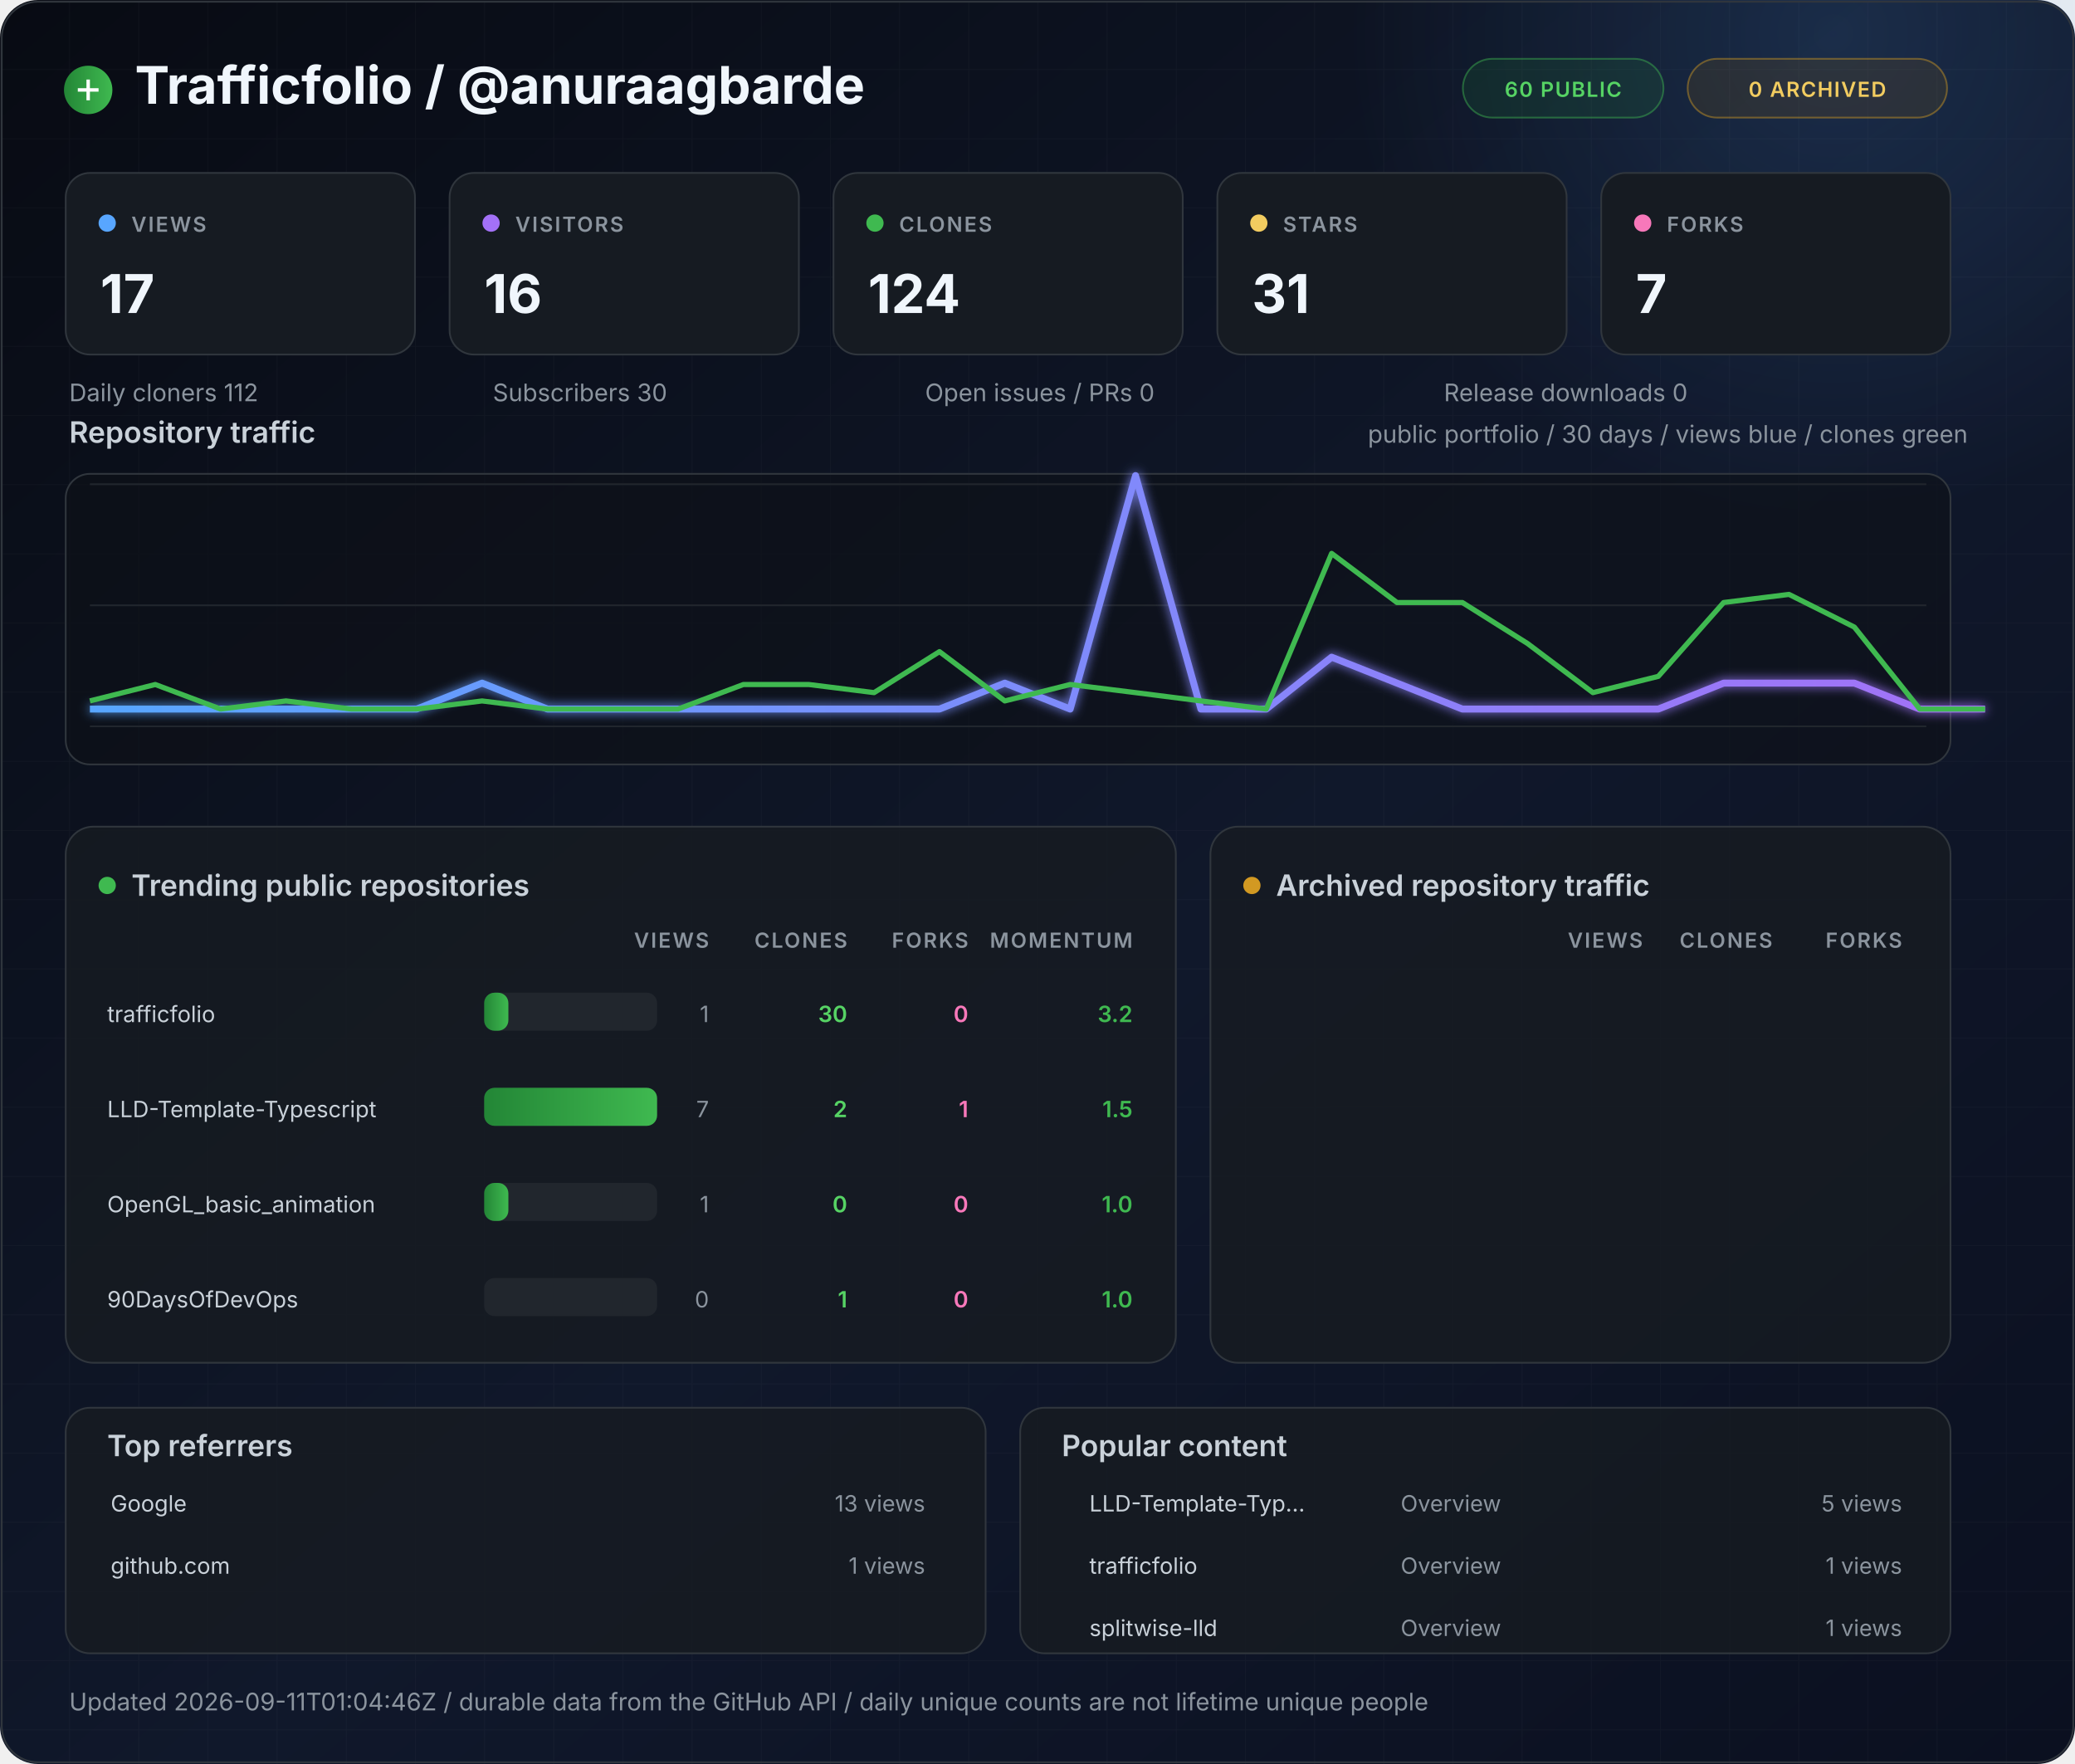
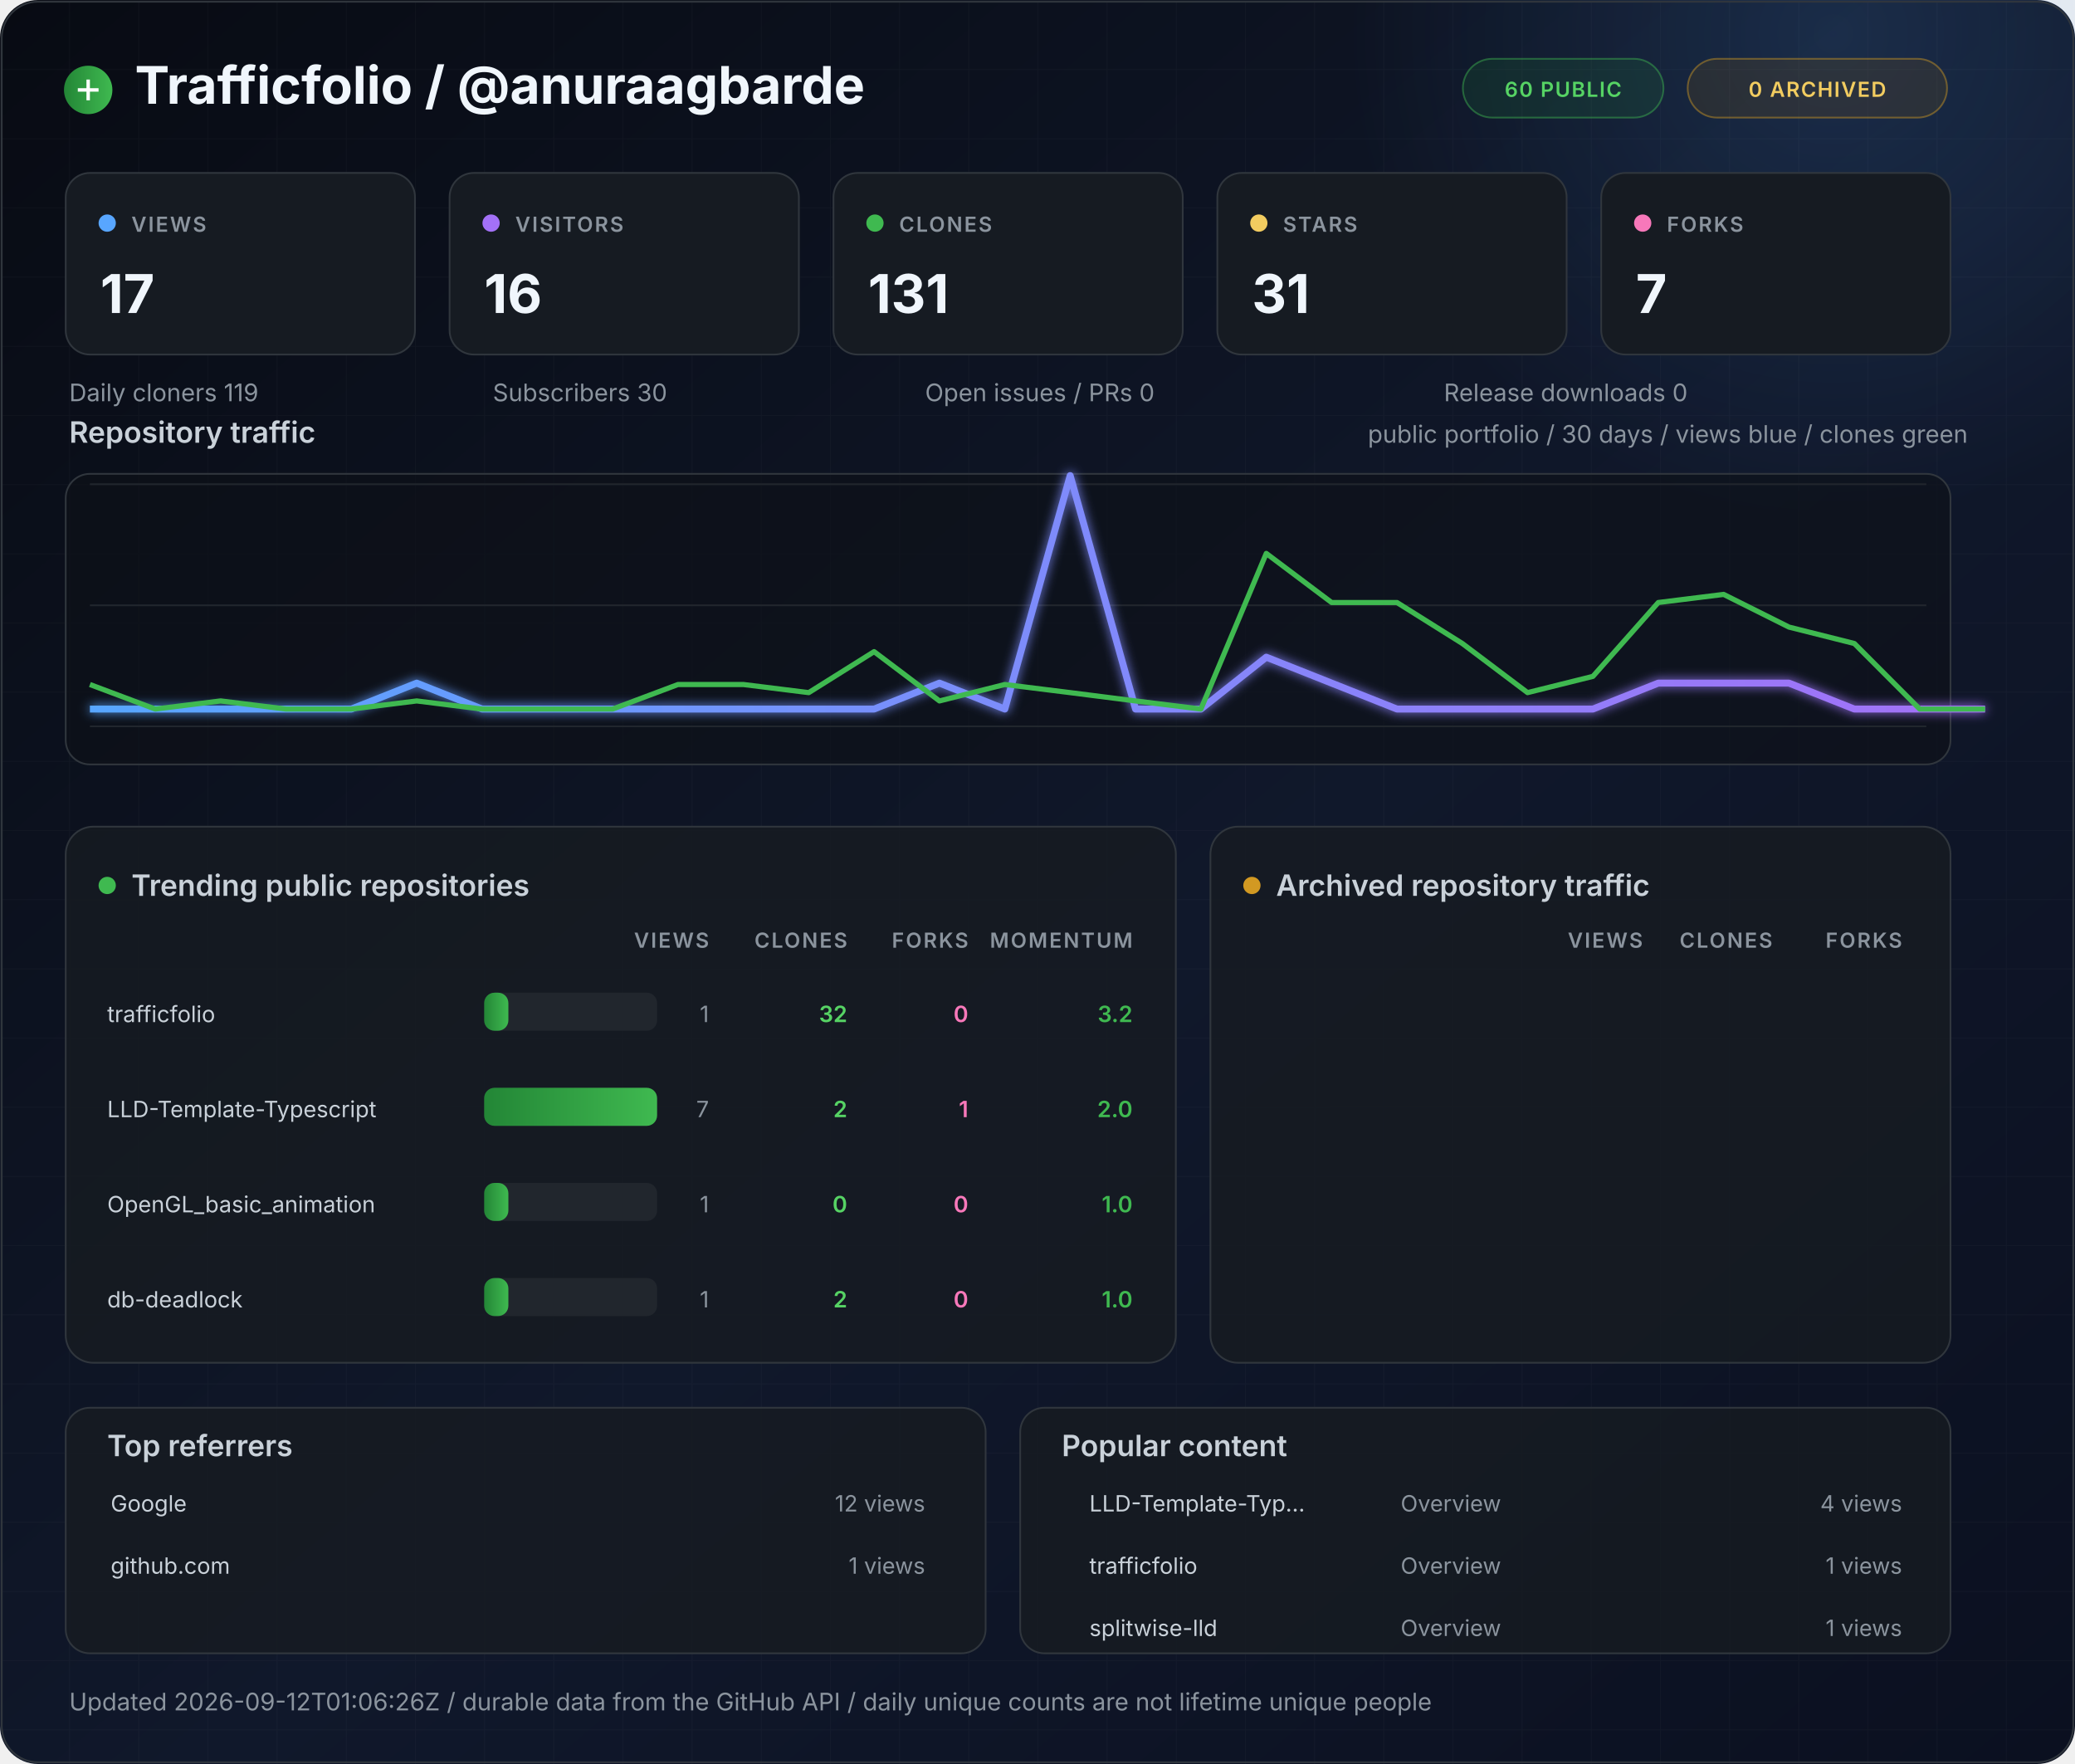
<svg xmlns="http://www.w3.org/2000/svg" width="1200" height="1020" viewBox="0 0 1200 1020" role="img" aria-label="Trafficfolio GitHub analytics dashboard for anuraagbarde">
  <defs>
    <linearGradient id="bg" x1="0" y1="0" x2="1" y2="1">
      <stop stop-color="#080b13" />
      <stop offset=".55" stop-color="#10182b" />
      <stop offset="1" stop-color="#0b1020" />
    </linearGradient>
    <linearGradient id="line" x1="0" y1="0" x2="1" y2="0">
      <stop stop-color="#58a6ff" />
      <stop offset="1" stop-color="#a371f7" />
    </linearGradient>
    <linearGradient id="bar" x1="0" y1="0" x2="1" y2="0">
      <stop stop-color="#238636" />
      <stop offset="1" stop-color="#3fb950" />
    </linearGradient>
    <linearGradient id="archiveBar" x1="0" y1="0" x2="1" y2="0">
      <stop stop-color="#9e6a03" />
      <stop offset="1" stop-color="#f2cc60" />
    </linearGradient>
    <radialGradient id="ambient">
      <stop stop-color="#58a6ff" stop-opacity=".16" />
      <stop offset="1" stop-color="#58a6ff" stop-opacity="0" />
    </radialGradient>
    <pattern id="grid" width="40" height="40" patternUnits="userSpaceOnUse">
      <path d="M40 0H0V40" fill="none" stroke="#ffffff" stroke-opacity=".025" />
    </pattern>
    <filter id="glow">
      <feGaussianBlur stdDeviation="3" result="b" />
      <feMerge>
        <feMergeNode in="b" />
        <feMergeNode in="SourceGraphic" />
      </feMerge>
    </filter>
    <style>
    .title{font:750 30px -apple-system,BlinkMacSystemFont,"Segoe UI",sans-serif;fill:#f0f6fc}
    .subtitle{font:14px -apple-system,BlinkMacSystemFont,"Segoe UI",sans-serif;fill:#8b949e}
    .label{font:600 12px -apple-system,BlinkMacSystemFont,"Segoe UI",sans-serif;fill:#8b949e;letter-spacing:1px}
    .metric{font:700 31px -apple-system,BlinkMacSystemFont,"Segoe UI",sans-serif;fill:#f0f6fc}
    .section{font:600 17px -apple-system,BlinkMacSystemFont,"Segoe UI",sans-serif;fill:#c9d1d9}
    .repo,.value,.trend,.archive,.clone,.fork{font:13px -apple-system,BlinkMacSystemFont,"Segoe UI",sans-serif;fill:#c9d1d9}
    .value{fill:#8b949e} .trend{fill:#3fb950;font-weight:600} .archive{fill:#d29922}
    .clone{fill:#56d364;font-weight:600} .fork{fill:#f778ba;font-weight:600}
    .pill{font:600 12px -apple-system,BlinkMacSystemFont,"Segoe UI",sans-serif;letter-spacing:.7px}
  </style>
  </defs>
  <rect width="1200" height="1020" rx="22" fill="url(#bg)" />
  <rect width="1200" height="1020" rx="22" fill="url(#grid)" />
  <circle cx="1060" cy="20" r="280" fill="url(#ambient)" />
  <rect x="1" y="1" width="1198" height="1018" rx="21" fill="none" stroke="#30363d" />
  <circle cx="51" cy="52" r="14" fill="url(#bar)" />
  <path d="M45 52h12M51 46v12" stroke="#fff" stroke-width="2" />
  <text x="78" y="60" class="title">Trafficfolio / @anuraagbarde</text>
  <rect x="846" y="34" width="116" height="34" rx="17" fill="#238636" fill-opacity=".16" stroke="#3fb950" stroke-opacity=".45" />
  <text x="904" y="56" text-anchor="middle" class="pill" fill="#56d364">60 PUBLIC</text>
  <rect x="976" y="34" width="150" height="34" rx="17" fill="#9e6a03" fill-opacity=".14" stroke="#d29922" stroke-opacity=".45" />
  <text x="1051" y="56" text-anchor="middle" class="pill" fill="#f2cc60">0 ARCHIVED</text>
  <rect x="38" y="100" width="202" height="105" rx="14" fill="#161b22" stroke="#30363d" />
  <circle cx="62" cy="129" r="5" fill="#58a6ff" />
  <text x="76" y="134" class="label">VIEWS</text>
  <text x="58" y="181" class="metric">17</text>
  <rect x="260" y="100" width="202" height="105" rx="14" fill="#161b22" stroke="#30363d" />
  <circle cx="284" cy="129" r="5" fill="#a371f7" />
  <text x="298" y="134" class="label">VISITORS</text>
  <text x="280" y="181" class="metric">16</text>
  <rect x="482" y="100" width="202" height="105" rx="14" fill="#161b22" stroke="#30363d" />
  <circle cx="506" cy="129" r="5" fill="#3fb950" />
  <text x="520" y="134" class="label">CLONES</text>
-   <text x="502" y="181" class="metric">124</text>
+   <text x="502" y="181" class="metric">131</text>
  <rect x="704" y="100" width="202" height="105" rx="14" fill="#161b22" stroke="#30363d" />
  <circle cx="728" cy="129" r="5" fill="#f2cc60" />
  <text x="742" y="134" class="label">STARS</text>
  <text x="724" y="181" class="metric">31</text>
  <rect x="926" y="100" width="202" height="105" rx="14" fill="#161b22" stroke="#30363d" />
  <circle cx="950" cy="129" r="5" fill="#f778ba" />
  <text x="964" y="134" class="label">FORKS</text>
  <text x="946" y="181" class="metric">7</text>
-   <text x="40" y="232" class="subtitle">Daily cloners 112</text>
+   <text x="40" y="232" class="subtitle">Daily cloners 119</text>
  <text x="285" y="232" class="subtitle">Subscribers 30</text>
  <text x="535" y="232" class="subtitle">Open issues / PRs 0</text>
  <text x="835" y="232" class="subtitle">Release downloads 0</text>
  <text x="40" y="256" class="section">Repository traffic</text>
  <text x="1138" y="256" text-anchor="end" class="subtitle">public portfolio / 30 days / views blue / clones green</text>
  <rect x="38" y="274" width="1090" height="168" rx="14" fill="#0d1117" fill-opacity=".62" stroke="#30363d" />
  <line x1="52" y1="420" x2="1114" y2="420" stroke="#21262d" />
  <line x1="52" y1="350" x2="1114" y2="350" stroke="#21262d" />
  <line x1="52" y1="280" x2="1114" y2="280" stroke="#21262d" />
-   <polyline points="52.0,410.0 89.8,410.0 127.6,410.0 165.4,410.0 203.2,410.0 241.0,410.0 278.8,395.0 316.6,410.0 354.3,410.0 392.1,410.0 429.9,410.0 467.7,410.0 505.5,410.0 543.3,410.0 581.1,395.0 618.9,410.0 656.7,275.0 694.5,410.0 732.3,410.0 770.1,380.0 807.9,395.0 845.7,410.0 883.4,410.0 921.2,410.0 959.0,410.0 996.8,395.0 1034.6,395.0 1072.4,395.0 1110.2,410.0 1148.0,410.0" fill="none" stroke="url(#line)" stroke-width="4" stroke-linejoin="round" filter="url(#glow)" />
-   <polyline points="52.0,405.3 89.8,395.8 127.6,410.0 165.4,405.3 203.2,410.0 241.0,410.0 278.8,405.3 316.6,410.0 354.3,410.0 392.1,410.0 429.9,395.8 467.7,395.8 505.5,400.5 543.3,376.8 581.1,405.3 618.9,395.8 656.7,400.5 694.5,405.3 732.3,410.0 770.1,320.0 807.9,348.4 845.7,348.4 883.4,372.1 921.2,400.5 959.0,391.1 996.8,348.4 1034.6,343.7 1072.4,362.6 1110.2,410.0 1148.0,410.0" fill="none" stroke="#3fb950" stroke-width="3" stroke-linejoin="round" />
+   <polyline points="52.0,410.0 89.8,410.0 127.6,410.0 165.4,410.0 203.2,410.0 241.0,395.0 278.8,410.0 316.6,410.0 354.3,410.0 392.1,410.0 429.9,410.0 467.7,410.0 505.5,410.0 543.3,395.0 581.1,410.0 618.9,275.0 656.7,410.0 694.5,410.0 732.3,380.0 770.1,395.0 807.9,410.0 845.7,410.0 883.4,410.0 921.2,410.0 959.0,395.0 996.8,395.0 1034.6,395.0 1072.4,410.0 1110.2,410.0 1148.0,410.0" fill="none" stroke="url(#line)" stroke-width="4" stroke-linejoin="round" filter="url(#glow)" />
+   <polyline points="52.0,395.8 89.8,410.0 127.6,405.3 165.4,410.0 203.2,410.0 241.0,405.3 278.8,410.0 316.6,410.0 354.3,410.0 392.1,395.8 429.9,395.8 467.7,400.5 505.5,376.8 543.3,405.3 581.1,395.8 618.9,400.5 656.7,405.3 694.5,410.0 732.3,320.0 770.1,348.4 807.9,348.4 845.7,372.1 883.4,400.5 921.2,391.1 959.0,348.4 996.8,343.7 1034.6,362.6 1072.4,372.1 1110.2,410.0 1148.0,410.0" fill="none" stroke="#3fb950" stroke-width="3" stroke-linejoin="round" />
  <rect x="38" y="478" width="642" height="310" rx="16" fill="#161b22" fill-opacity=".82" stroke="#30363d" />
  <circle cx="62" cy="512" r="5" fill="#3fb950" />
  <text x="76" y="518" class="section">Trending public repositories</text>
  <text x="410" y="548" text-anchor="end" class="label">VIEWS</text>
  <text x="490" y="548" text-anchor="end" class="label">CLONES</text>
  <text x="560" y="548" text-anchor="end" class="label">FORKS</text>
  <text x="655" y="548" text-anchor="end" class="label">MOMENTUM</text>
  <text x="62" y="591" class="repo">trafficfolio</text>
  <rect x="280" y="574" width="100" height="22" rx="6" fill="#21262d" />
  <rect x="280" y="574" width="14" height="22" rx="6" fill="url(#bar)" />
  <text x="410" y="591" text-anchor="end" class="value">1</text>
-   <text x="490" y="591" text-anchor="end" class="clone">30</text>
+   <text x="490" y="591" text-anchor="end" class="clone">32</text>
  <text x="560" y="591" text-anchor="end" class="fork">0</text>
  <text x="655" y="591" text-anchor="end" class="trend">3.2</text>
  <text x="62" y="646" class="repo">LLD-Template-Typescript</text>
  <rect x="280" y="629" width="100" height="22" rx="6" fill="#21262d" />
  <rect x="280" y="629" width="100" height="22" rx="6" fill="url(#bar)" />
  <text x="410" y="646" text-anchor="end" class="value">7</text>
  <text x="490" y="646" text-anchor="end" class="clone">2</text>
  <text x="560" y="646" text-anchor="end" class="fork">1</text>
-   <text x="655" y="646" text-anchor="end" class="trend">1.5</text>
+   <text x="655" y="646" text-anchor="end" class="trend">2.0</text>
  <text x="62" y="701" class="repo">OpenGL_basic_animation</text>
  <rect x="280" y="684" width="100" height="22" rx="6" fill="#21262d" />
  <rect x="280" y="684" width="14" height="22" rx="6" fill="url(#bar)" />
  <text x="410" y="701" text-anchor="end" class="value">1</text>
  <text x="490" y="701" text-anchor="end" class="clone">0</text>
  <text x="560" y="701" text-anchor="end" class="fork">0</text>
  <text x="655" y="701" text-anchor="end" class="trend">1.0</text>
-   <text x="62" y="756" class="repo">90DaysOfDevOps</text>
+   <text x="62" y="756" class="repo">db-deadlock</text>
  <rect x="280" y="739" width="100" height="22" rx="6" fill="#21262d" />
-   <rect x="280" y="739" width="0" height="22" rx="6" fill="url(#bar)" />
-   <text x="410" y="756" text-anchor="end" class="value">0</text>
-   <text x="490" y="756" text-anchor="end" class="clone">1</text>
+   <rect x="280" y="739" width="14" height="22" rx="6" fill="url(#bar)" />
+   <text x="410" y="756" text-anchor="end" class="value">1</text>
+   <text x="490" y="756" text-anchor="end" class="clone">2</text>
  <text x="560" y="756" text-anchor="end" class="fork">0</text>
  <text x="655" y="756" text-anchor="end" class="trend">1.0</text>
  <rect x="700" y="478" width="428" height="310" rx="16" fill="#161b22" fill-opacity=".82" stroke="#30363d" />
  <circle cx="724" cy="512" r="5" fill="#d29922" />
  <text x="738" y="518" class="section">Archived repository traffic</text>
  <text x="950" y="548" text-anchor="end" class="label">VIEWS</text>
  <text x="1025" y="548" text-anchor="end" class="label">CLONES</text>
  <text x="1100" y="548" text-anchor="end" class="label">FORKS</text>
  <rect x="38" y="814" width="532" height="142" rx="14" fill="#161b22" fill-opacity=".82" stroke="#30363d" />
  <text x="62" y="842" class="section">Top referrers</text>
  <text x="64" y="874" class="repo">Google</text>
-   <text x="535" y="874" text-anchor="end" class="value">13 views</text>
+   <text x="535" y="874" text-anchor="end" class="value">12 views</text>
  <text x="64" y="910" class="repo">github.com</text>
  <text x="535" y="910" text-anchor="end" class="value">1 views</text>
  <rect x="590" y="814" width="538" height="142" rx="14" fill="#161b22" fill-opacity=".82" stroke="#30363d" />
  <text x="614" y="842" class="section">Popular content</text>
  <text x="630" y="874" class="repo">LLD-Template-Typ...</text>
  <text x="810" y="874" class="value">Overview</text>
-   <text x="1100" y="874" text-anchor="end" class="value">5 views</text>
+   <text x="1100" y="874" text-anchor="end" class="value">4 views</text>
  <text x="630" y="910" class="repo">trafficfolio</text>
  <text x="810" y="910" class="value">Overview</text>
  <text x="1100" y="910" text-anchor="end" class="value">1 views</text>
  <text x="630" y="946" class="repo">splitwise-lld</text>
  <text x="810" y="946" class="value">Overview</text>
  <text x="1100" y="946" text-anchor="end" class="value">1 views</text>
-   <text x="40" y="989" class="subtitle">Updated 2026-09-11T01:04:46Z / durable data from the GitHub API / daily unique counts are not lifetime unique people</text>
+   <text x="40" y="989" class="subtitle">Updated 2026-09-12T01:06:26Z / durable data from the GitHub API / daily unique counts are not lifetime unique people</text>
</svg>
